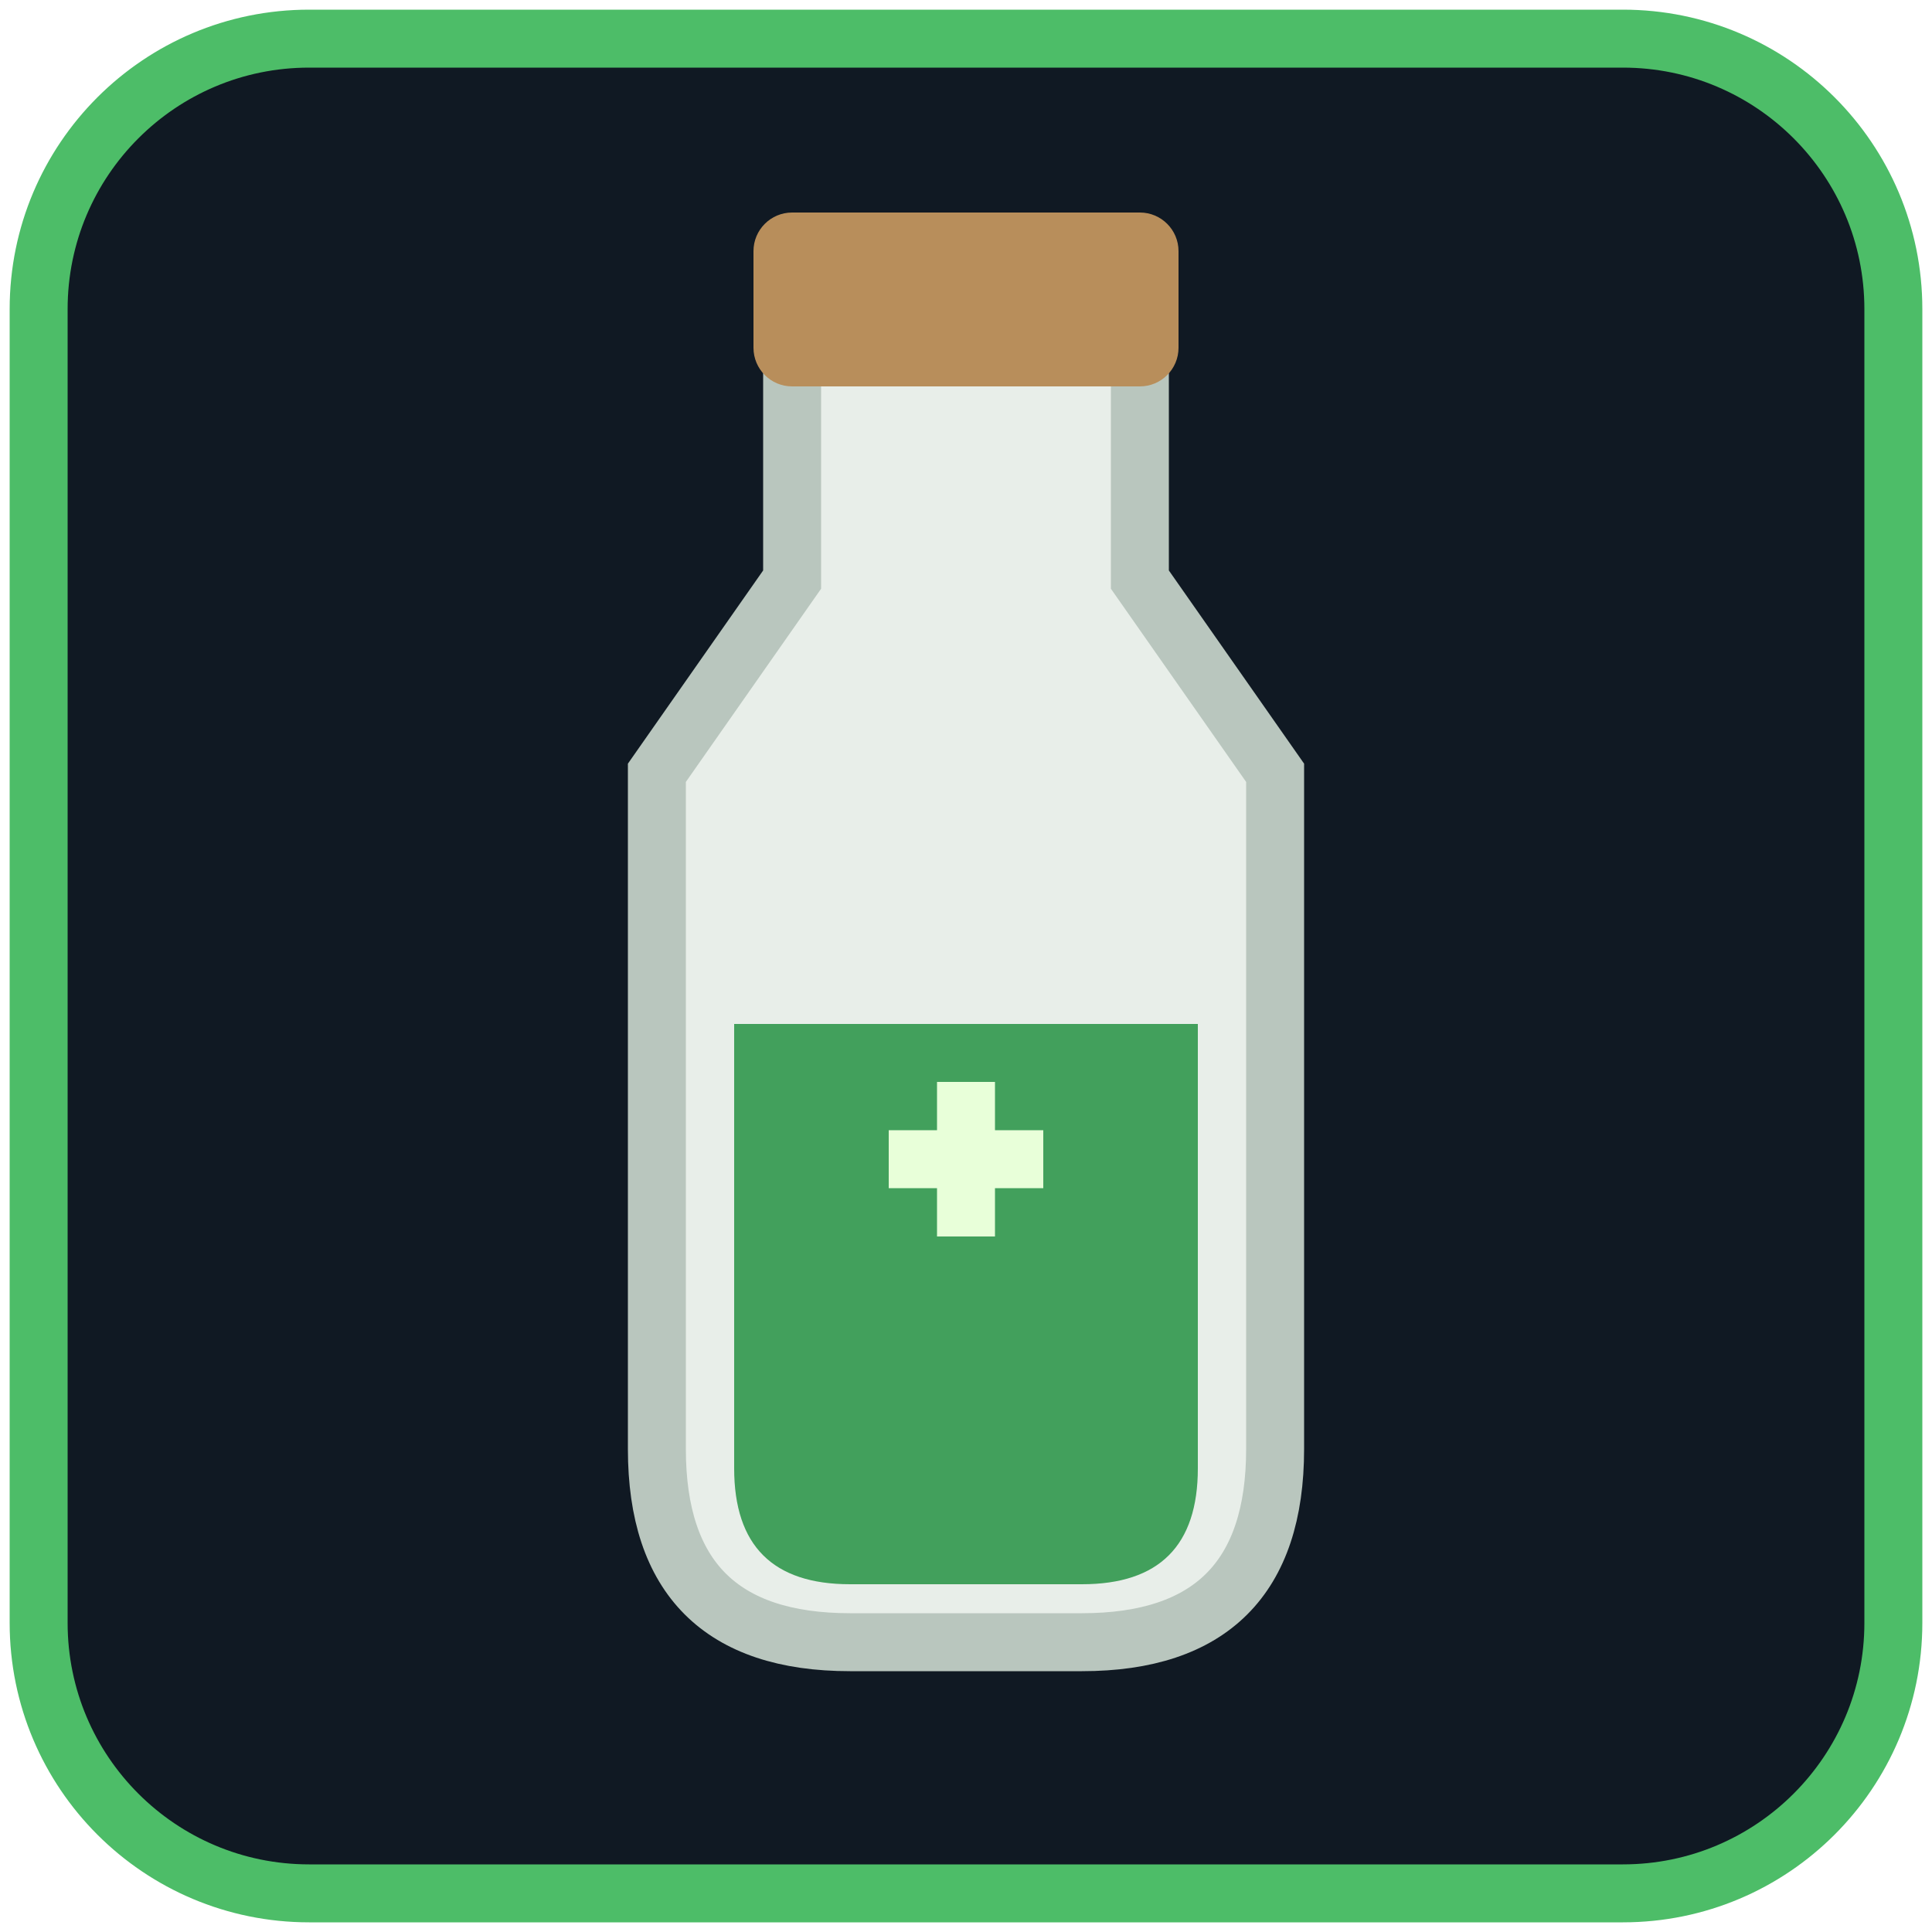
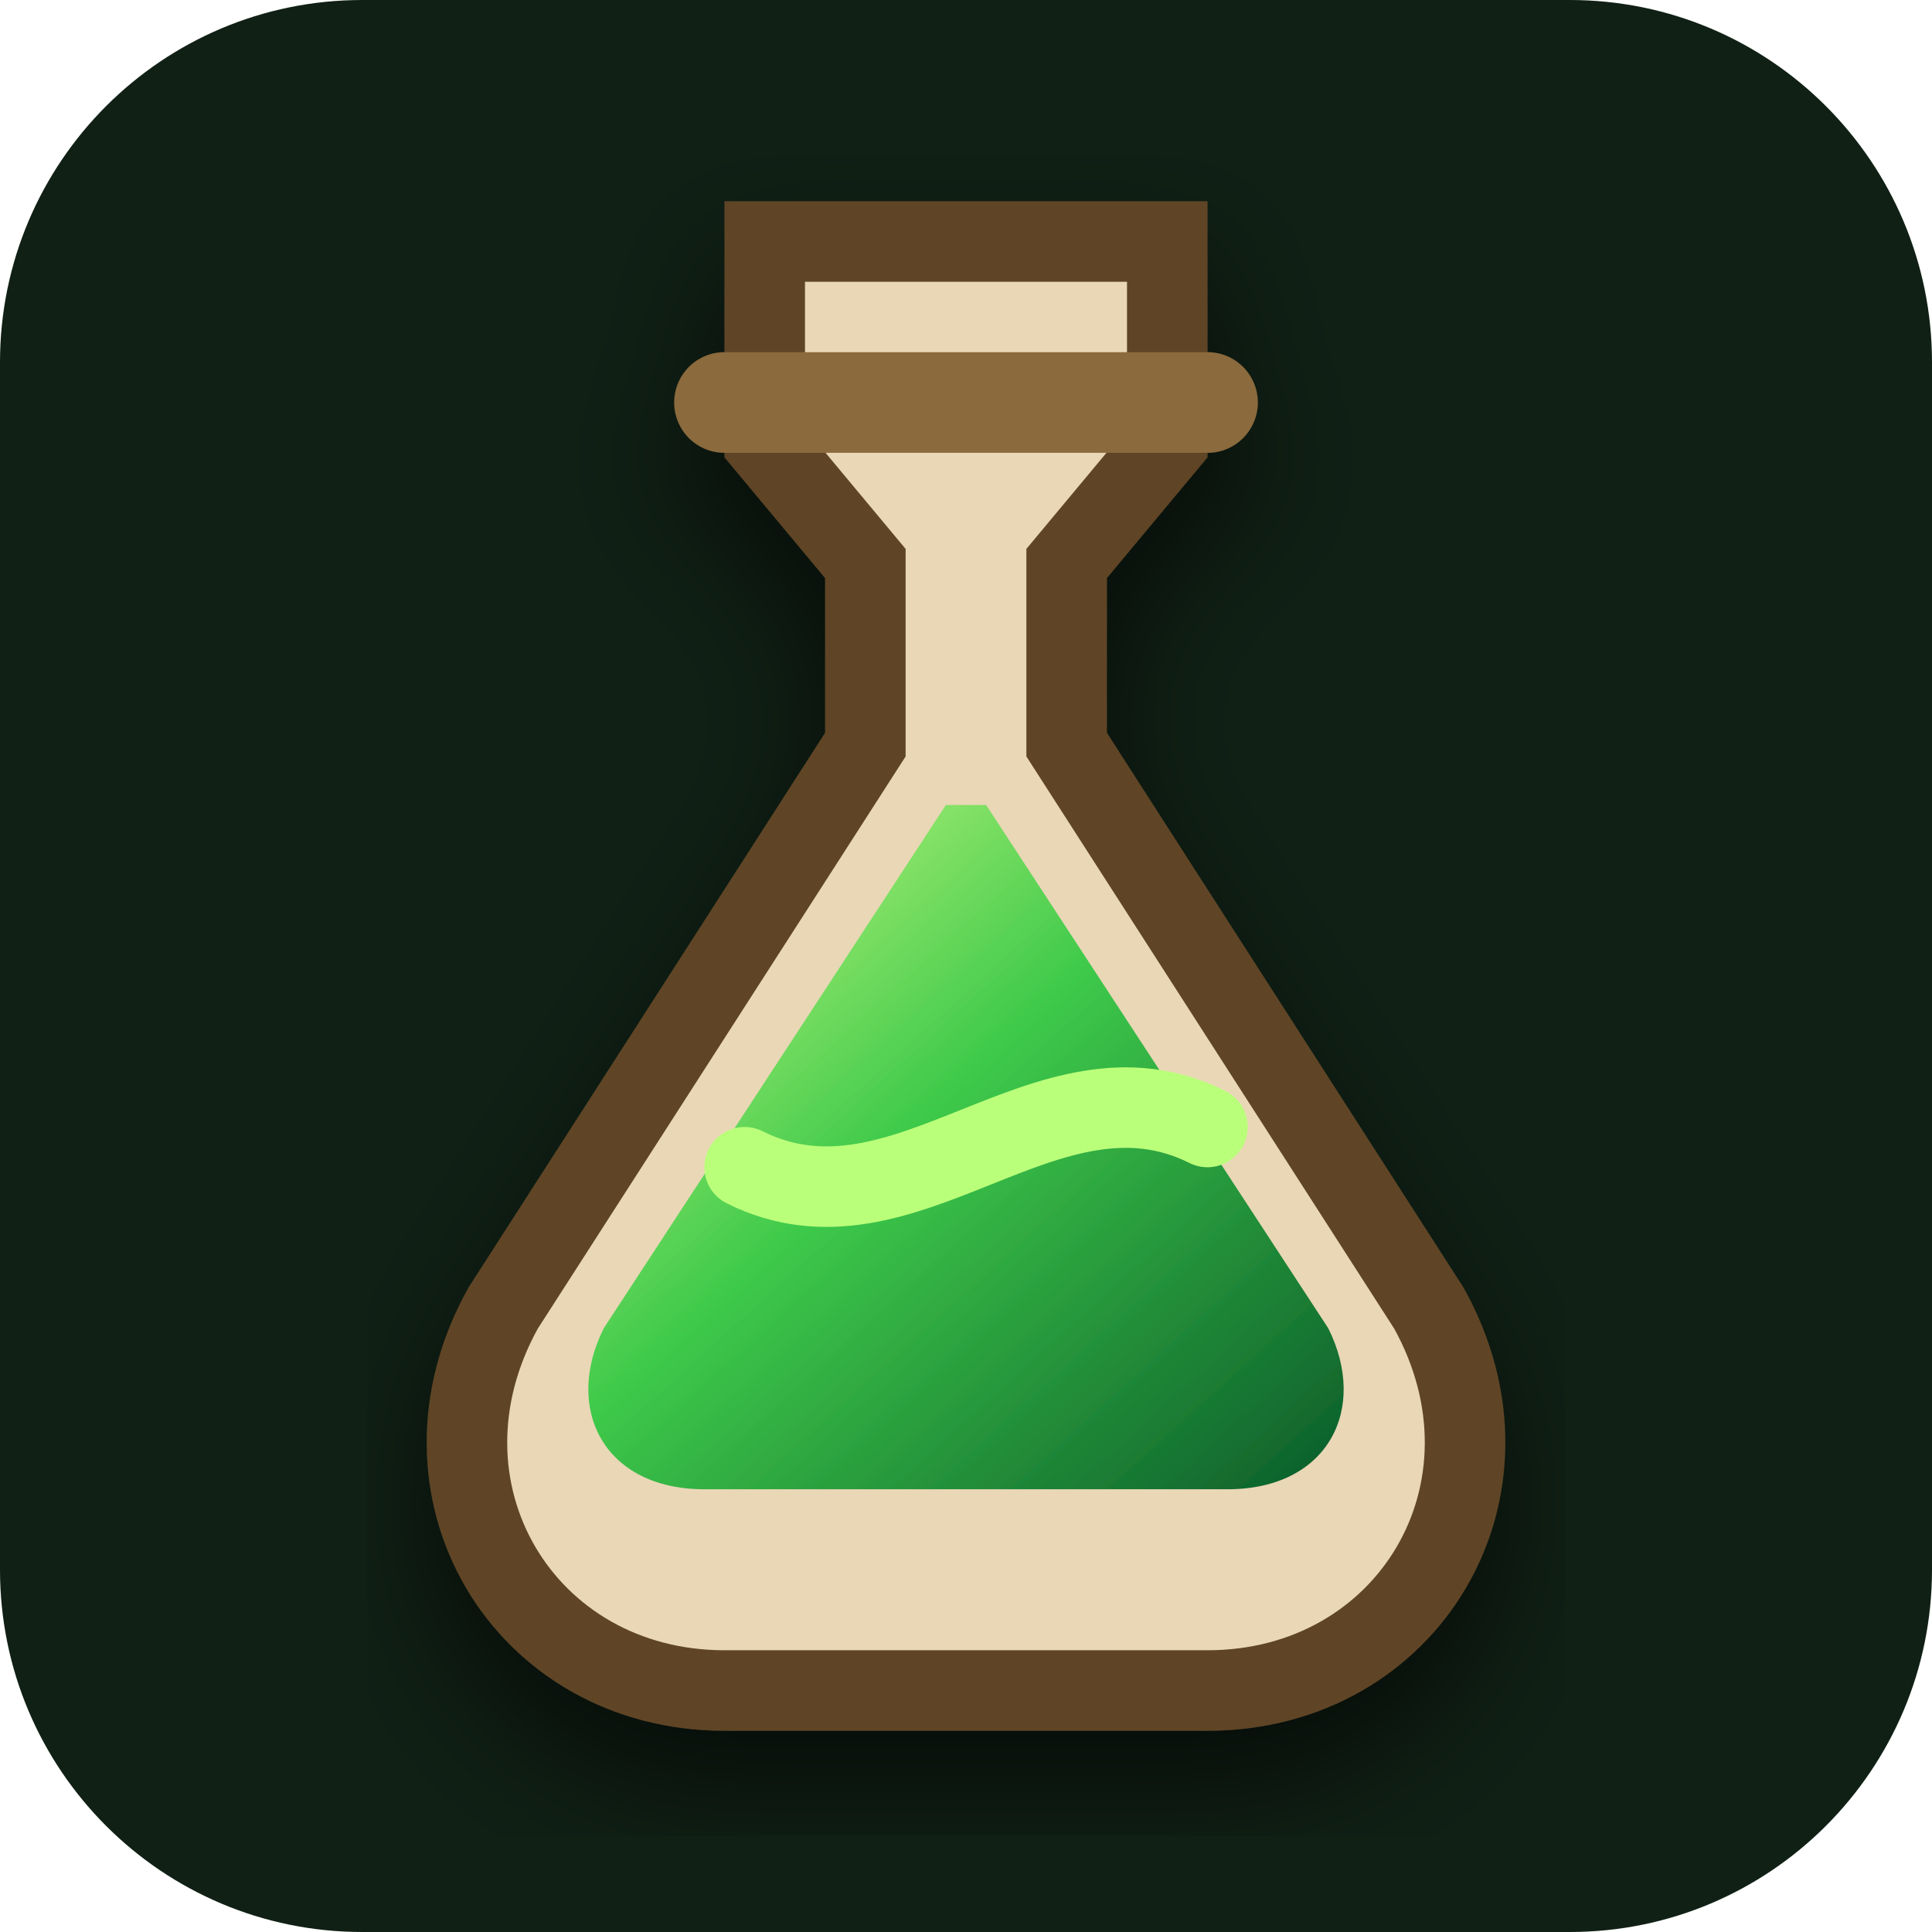
- <svg xmlns="http://www.w3.org/2000/svg" viewBox="0 0 100 100">
+ <svg xmlns="http://www.w3.org/2000/svg" viewBox="0 0 96 96" role="img" aria-label="Antídoto">
  <defs>
-     <filter id="g">
-       <feGaussianBlur stdDeviation="1.4" />
+     <linearGradient id="g" x1="0" y1="0" x2="1" y2="1">
+       <stop stop-color="#d7ff88" />
+       <stop offset=".45" stop-color="#3ec94a" />
+       <stop offset="1" stop-color="#0b5b2a" />
+     </linearGradient>
+     <filter id="s">
+       <feDropShadow dx="0" dy="3" stdDeviation="3" flood-opacity=".6" />
    </filter>
  </defs>
-   <rect x="2" y="2" width="96" height="96" rx="14" fill="#101923" stroke="#4dbd68" stroke-width="3" />
-   <path d="M41 15h18v15l7 10v35q0 10-10 10H44q-10 0-10-10V40l7-10Z" fill="#e8eee9" stroke="#b9c6be" stroke-width="3" />
-   <path d="M38 53h24v23q0 6-6 6H44q-6 0-6-6Z" fill="#42a05c" />
-   <path d="M46 60h8M50 56v8" stroke="#e8ffd9" stroke-width="3" />
-   <rect x="39" y="11" width="22" height="9" rx="2" fill="#b88e5b" />
+   <rect width="96" height="96" rx="18" fill="#102015" />
+   <g filter="url(#s)">
+     <path d="M38 12h20v10l-5 6v9l18 28c5 9-1 19-11 19H36c-10 0-16-10-11-19l18-28v-9l-5-6z" fill="#e9d7b6" stroke="#5e4525" stroke-width="4" />
+     <path d="M30 66l17-26h2l17 26c2 4 0 8-5 8H35c-5 0-7-4-5-8z" fill="url(#g)" />
+     <path d="M36 20h24" stroke="#8b6b3e" stroke-width="5" stroke-linecap="round" />
+     <path d="M37 58c8 4 15-6 23-2" fill="none" stroke="#baff7a" stroke-width="4" stroke-linecap="round" />
+   </g>
</svg>
